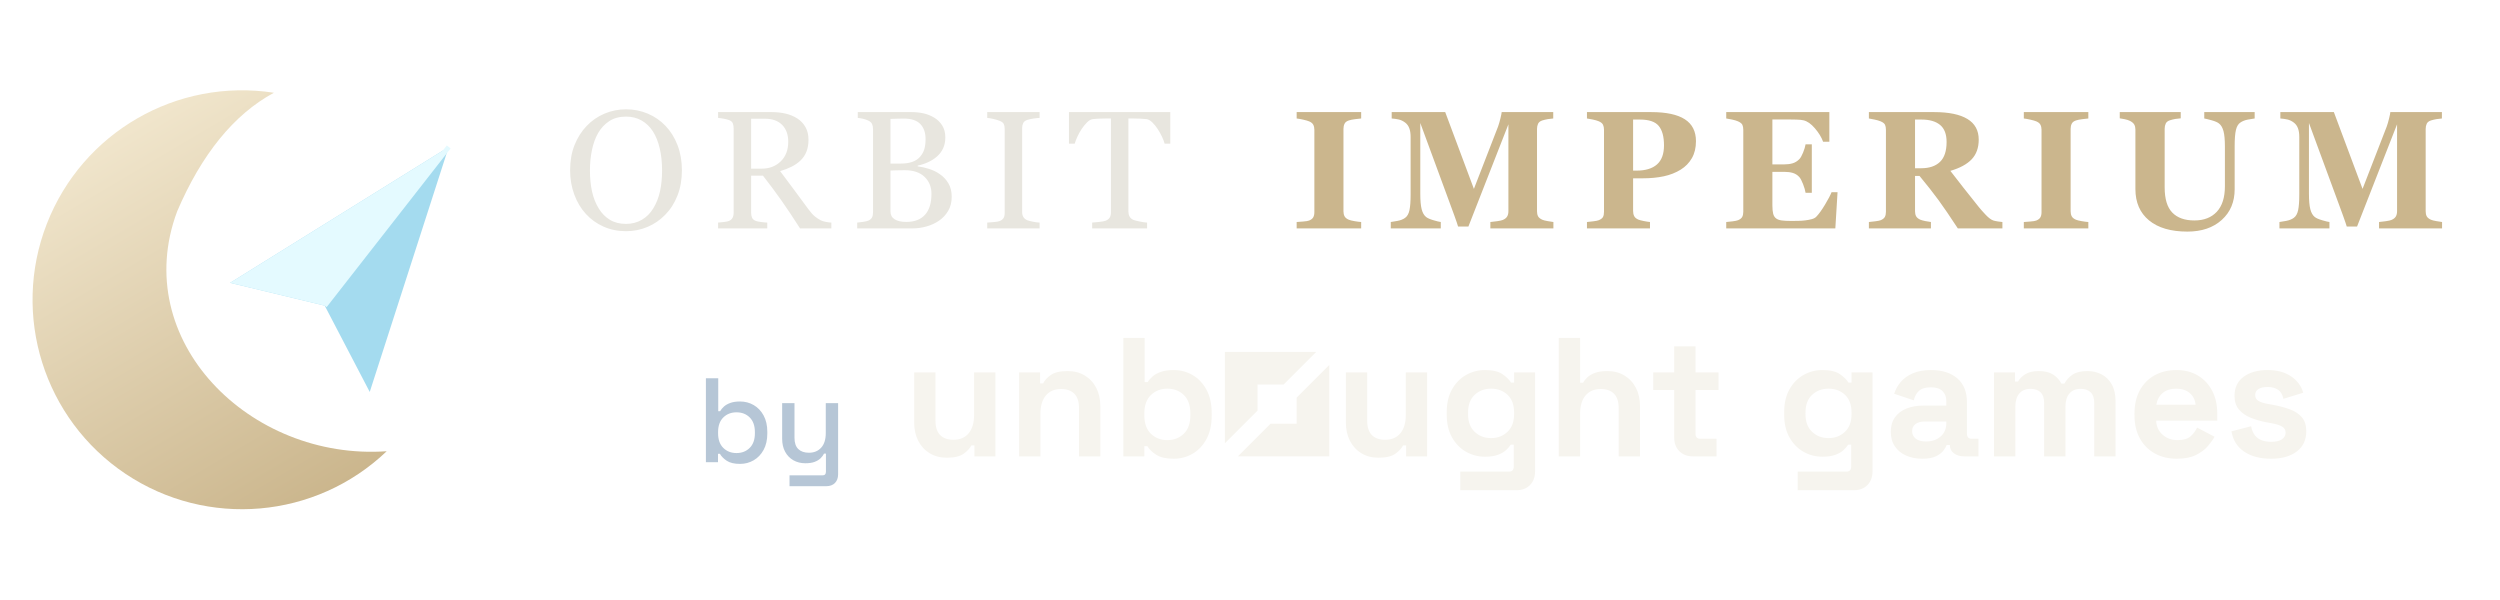
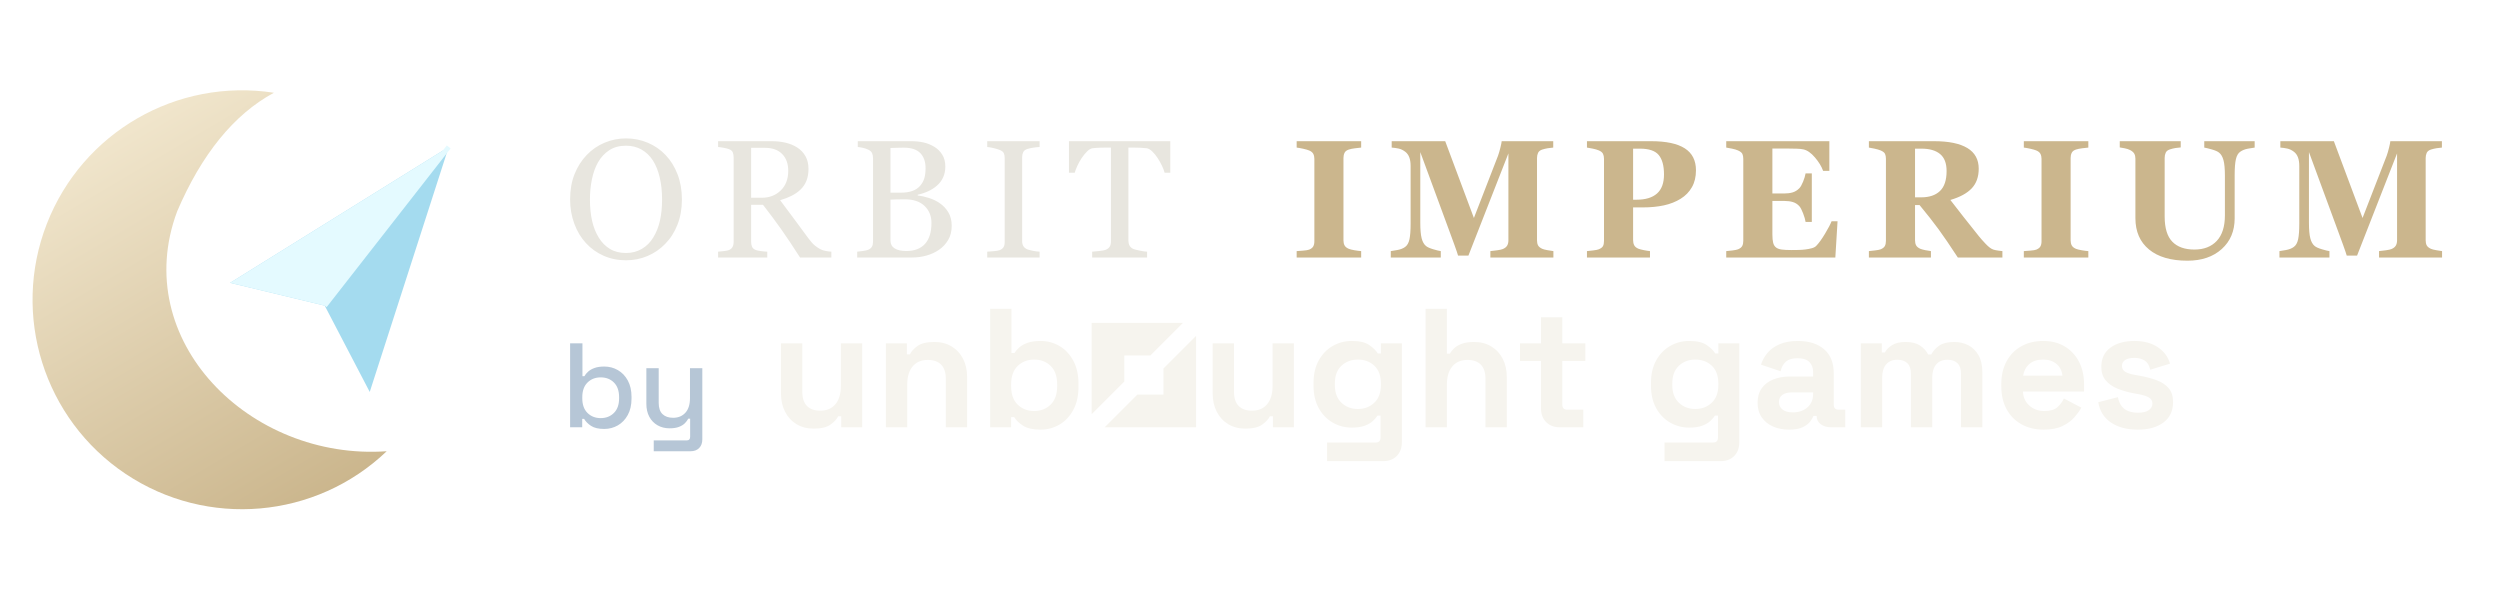
<svg xmlns="http://www.w3.org/2000/svg" width="417" height="100" viewBox="0 0 417 100" role="img" aria-label="Orbit Imperium by unbought games">
  <g transform="translate(0 7.004864) scale(1.34375)">
    <defs>
      <linearGradient id="moon" x1="10" y1="8" x2="39" y2="57" gradientUnits="userSpaceOnUse">
        <stop stop-color="#f4ead2" />
        <stop offset="1" stop-color="#cbb68d" />
      </linearGradient>
    </defs>
    <path d="M34 6.3A26 26 0 1 0 48 50.8C31 52 16 37 22 21C25 14 29 9 34 6.3Z" fill="url(#moon)" />
    <g transform="rotate(38 44 28)">
      <path d="M44 9 33 39 44 34 55 39Z" fill="#a4dbef" />
      <path d="M44 9 44 34 33 39Z" fill="#e4faff" />
      <path d="M44 9V34" stroke="#e4faff" stroke-width=".6" />
    </g>
  </g>
-   <g transform="translate(0 -2.902552)">
-     <path fill="#e8e6df" d="M111.008 23.896Q112.293 25.236 113.018 27.13Q113.742 29.023 113.742 31.32Q113.742 33.631 113.004 35.518Q112.266 37.404 110.953 38.73Q109.682 40.043 108.0 40.754Q106.318 41.465 104.418 41.465Q102.395 41.465 100.679 40.706Q98.963 39.947 97.732 38.594Q96.502 37.268 95.798 35.374Q95.094 33.48 95.094 31.32Q95.094 28.955 95.832 27.103Q96.57 25.25 97.869 23.896Q99.154 22.557 100.856 21.846Q102.559 21.135 104.418 21.135Q106.346 21.135 108.055 21.859Q109.764 22.584 111.008 23.896ZM108.971 37.65Q109.736 36.406 110.085 34.834Q110.434 33.262 110.434 31.32Q110.434 29.324 110.044 27.656Q109.654 25.988 108.902 24.812Q108.15 23.65 107.016 23.001Q105.881 22.352 104.418 22.352Q102.777 22.352 101.629 23.104Q100.48 23.855 99.756 25.113Q99.072 26.316 98.737 27.93Q98.402 29.543 98.402 31.32Q98.402 33.289 98.758 34.875Q99.113 36.461 99.879 37.691Q100.617 38.895 101.738 39.571Q102.859 40.248 104.418 40.248Q105.881 40.248 107.057 39.564Q108.232 38.881 108.971 37.65ZM138.67 41.0H133.448Q131.711 38.279 130.31 36.297Q128.909 34.314 127.268 32.209H125.286V38.361Q125.286 38.84 125.436 39.202Q125.586 39.564 126.079 39.756Q126.325 39.852 126.94 39.934Q127.555 40.016 127.979 40.029V41.0H119.776V40.029Q120.104 40.002 120.726 39.934Q121.348 39.865 121.594 39.756Q122.004 39.578 122.189 39.236Q122.373 38.895 122.373 38.361V24.334Q122.373 23.855 122.237 23.486Q122.1 23.117 121.594 22.926Q121.252 22.803 120.705 22.7Q120.159 22.598 119.776 22.57V21.6H128.731Q129.961 21.6 131.041 21.853Q132.121 22.105 132.996 22.666Q133.844 23.213 134.35 24.095Q134.856 24.977 134.856 26.221Q134.856 27.342 134.514 28.203Q134.172 29.064 133.502 29.693Q132.887 30.281 132.026 30.712Q131.164 31.143 130.125 31.443Q131.561 33.344 132.511 34.643Q133.461 35.941 134.842 37.801Q135.444 38.621 135.929 39.011Q136.414 39.4 136.893 39.646Q137.248 39.824 137.782 39.92Q138.315 40.016 138.67 40.029ZM131.479 26.535Q131.479 24.771 130.467 23.739Q129.455 22.707 127.61 22.707H125.286V31.033H127.077Q128.963 31.033 130.221 29.823Q131.479 28.613 131.479 26.535ZM156.776 31.963Q157.624 32.537 158.184 33.467Q158.745 34.396 158.745 35.723Q158.745 37.076 158.157 38.074Q157.569 39.072 156.626 39.715Q155.71 40.344 154.554 40.672Q153.399 41.0 152.169 41.0H142.981V40.029Q143.309 40.002 143.938 39.913Q144.567 39.824 144.841 39.701Q145.264 39.51 145.442 39.188Q145.62 38.867 145.62 38.361V24.416Q145.62 23.951 145.463 23.596Q145.305 23.24 144.841 23.021Q144.43 22.816 143.925 22.707Q143.419 22.598 143.077 22.57V21.6H152.032Q153.071 21.6 154.021 21.805Q154.971 22.01 155.833 22.529Q156.639 23.008 157.159 23.828Q157.679 24.648 157.679 25.824Q157.679 26.85 157.309 27.649Q156.94 28.449 156.27 29.023Q155.641 29.57 154.828 29.946Q154.014 30.322 153.071 30.527V30.65Q153.905 30.746 154.937 31.067Q155.97 31.389 156.776 31.963ZM153.481 29.037Q153.987 28.449 154.185 27.752Q154.384 27.055 154.384 26.098Q154.384 24.498 153.509 23.589Q152.634 22.68 150.747 22.68Q150.309 22.68 149.646 22.7Q148.983 22.721 148.532 22.734V30.186H150.268Q151.389 30.186 152.189 29.898Q152.989 29.611 153.481 29.037ZM155.368 35.23Q155.368 33.508 154.213 32.4Q153.057 31.293 150.911 31.293Q150.036 31.293 149.434 31.313Q148.833 31.334 148.532 31.348V38.184Q148.532 39.045 149.229 39.482Q149.927 39.92 151.171 39.92Q153.208 39.92 154.288 38.73Q155.368 37.541 155.368 35.23ZM173.405 41.0H164.669V40.029Q165.038 40.002 165.736 39.947Q166.433 39.893 166.72 39.783Q167.171 39.605 167.376 39.298Q167.581 38.99 167.581 38.443V24.389Q167.581 23.91 167.431 23.589Q167.28 23.268 166.72 23.049Q166.31 22.885 165.688 22.741Q165.066 22.598 164.669 22.57V21.6H173.405V22.57Q172.982 22.584 172.394 22.673Q171.806 22.762 171.368 22.898Q170.849 23.062 170.671 23.432Q170.493 23.801 170.493 24.252V38.293Q170.493 38.744 170.692 39.093Q170.89 39.441 171.368 39.646Q171.655 39.756 172.305 39.886Q172.954 40.016 173.405 40.029ZM195.203 26.863H194.259Q194.136 26.371 193.815 25.694Q193.494 25.018 193.097 24.416Q192.687 23.787 192.202 23.315Q191.716 22.844 191.265 22.775Q190.841 22.721 190.199 22.693Q189.556 22.666 189.009 22.666H188.216V38.184Q188.216 38.635 188.408 39.011Q188.599 39.387 189.078 39.592Q189.324 39.688 190.11 39.852Q190.896 40.016 191.334 40.029V41.0H182.173V40.029Q182.556 40.002 183.342 39.92Q184.129 39.838 184.429 39.715Q184.88 39.537 185.092 39.202Q185.304 38.867 185.304 38.307V22.666H184.511Q184.087 22.666 183.459 22.687Q182.83 22.707 182.255 22.775Q181.804 22.83 181.319 23.315Q180.834 23.801 180.423 24.416Q180.013 25.031 179.699 25.722Q179.384 26.412 179.261 26.863H178.304V21.6H195.203Z" />
-     <path fill="#cbb68d" d="M227.043 41.0H216.283V39.934Q216.652 39.906 217.37 39.852Q218.087 39.797 218.361 39.688Q218.867 39.482 219.051 39.147Q219.236 38.812 219.236 38.293V24.539Q219.236 24.074 219.058 23.719Q218.88 23.363 218.361 23.145Q218.033 23.008 217.39 22.864Q216.748 22.721 216.283 22.666V21.6H227.043V22.666Q226.632 22.707 226.017 22.782Q225.402 22.857 224.978 22.994Q224.445 23.172 224.267 23.548Q224.089 23.924 224.089 24.402V38.143Q224.089 38.635 224.274 38.983Q224.459 39.332 224.978 39.551Q225.265 39.674 225.928 39.79Q226.591 39.906 227.043 39.934ZM259.107 41.0H248.594V39.934Q249.059 39.893 249.735 39.797Q250.412 39.701 250.658 39.592Q251.164 39.387 251.383 39.031Q251.602 38.676 251.602 38.129V23.637L244.93 40.686H243.207Q243.084 40.234 242.599 38.895Q242.113 37.555 241.812 36.748L236.904 23.418V35.217Q236.904 36.912 237.13 37.794Q237.355 38.676 237.861 39.086Q238.203 39.373 239.085 39.633Q239.967 39.893 240.322 39.934V41.0H231.982V39.934Q232.324 39.893 233.097 39.749Q233.869 39.605 234.361 39.25Q234.908 38.867 235.1 37.958Q235.291 37.049 235.291 35.367V25.756Q235.291 24.881 235.072 24.3Q234.854 23.719 234.416 23.377Q233.869 22.953 233.295 22.83Q232.721 22.707 232.133 22.666V21.6H241.061L245.846 34.41L249.879 24.006Q250.084 23.432 250.275 22.639Q250.467 21.846 250.48 21.6H259.08V22.666Q258.643 22.693 258.164 22.775Q257.686 22.857 257.248 22.994Q256.715 23.172 256.544 23.555Q256.373 23.938 256.373 24.402V38.143Q256.373 38.635 256.544 38.97Q256.715 39.305 257.248 39.551Q257.521 39.674 258.144 39.783Q258.766 39.893 259.107 39.934ZM282.887 26.453Q282.887 28.094 282.21 29.276Q281.534 30.459 280.344 31.197Q279.114 31.963 277.535 32.305Q275.955 32.646 273.987 32.646H272.401V38.102Q272.401 38.594 272.585 38.956Q272.77 39.318 273.289 39.537Q273.563 39.646 274.178 39.77Q274.793 39.893 275.217 39.934V41.0H264.704V39.934Q265.1 39.893 265.756 39.817Q266.412 39.742 266.672 39.633Q267.205 39.414 267.376 39.1Q267.547 38.785 267.547 38.225V24.539Q267.547 24.061 267.383 23.712Q267.219 23.363 266.672 23.131Q266.289 22.967 265.654 22.837Q265.018 22.707 264.704 22.666V21.6H275.409Q279.168 21.6 281.028 22.796Q282.887 23.992 282.887 26.453ZM277.555 27.15Q277.555 24.963 276.673 23.903Q275.791 22.844 273.536 22.844H272.401V31.361H272.975Q275.217 31.361 276.386 30.329Q277.555 29.297 277.555 27.15ZM305.136 26.549H304.096Q303.7 25.441 302.729 24.307Q301.759 23.172 300.802 22.967Q300.391 22.871 299.66 22.851Q298.929 22.83 298.45 22.83H295.634V30.322H297.63Q298.382 30.322 298.997 30.145Q299.612 29.967 300.118 29.461Q300.432 29.146 300.754 28.354Q301.075 27.561 301.171 26.973H302.21V35.066H301.171Q301.089 34.492 300.754 33.624Q300.419 32.756 300.118 32.428Q299.667 31.936 299.052 31.751Q298.436 31.566 297.63 31.566H295.634V37.158Q295.634 38.033 295.763 38.546Q295.893 39.059 296.249 39.332Q296.591 39.592 297.185 39.674Q297.78 39.756 298.805 39.756Q299.284 39.756 299.954 39.742Q300.624 39.729 301.13 39.66Q301.704 39.592 302.203 39.455Q302.702 39.318 302.948 39.059Q303.604 38.389 304.425 37.015Q305.245 35.641 305.505 34.957H306.503L306.134 41.0H287.936V39.934Q288.319 39.906 288.975 39.824Q289.632 39.742 289.905 39.633Q290.425 39.414 290.602 39.079Q290.78 38.744 290.78 38.225V24.539Q290.78 24.047 290.63 23.726Q290.479 23.404 289.905 23.145Q289.55 22.98 288.907 22.844Q288.264 22.707 287.936 22.666V21.6H305.136ZM334.001 41.0H326.564Q324.636 38.047 323.358 36.297Q322.079 34.547 320.179 32.25H319.427V38.143Q319.427 38.635 319.612 38.977Q319.796 39.318 320.316 39.551Q320.575 39.66 321.129 39.776Q321.683 39.893 322.079 39.934V41.0H311.73V39.934Q312.126 39.893 312.776 39.817Q313.425 39.742 313.698 39.633Q314.218 39.414 314.396 39.079Q314.573 38.744 314.573 38.225V24.539Q314.573 24.047 314.423 23.719Q314.273 23.391 313.698 23.145Q313.261 22.967 312.666 22.844Q312.071 22.721 311.73 22.666V21.6H322.613Q326.263 21.6 328.156 22.741Q330.05 23.883 330.05 26.193Q330.05 28.23 328.881 29.468Q327.712 30.705 325.32 31.402Q326.249 32.605 327.487 34.191Q328.724 35.777 330.064 37.432Q330.488 37.965 331.219 38.737Q331.95 39.51 332.511 39.688Q332.825 39.783 333.311 39.852Q333.796 39.92 334.001 39.934ZM324.691 26.576Q324.691 24.635 323.604 23.739Q322.517 22.844 320.507 22.844H319.427V30.965H320.466Q322.476 30.965 323.583 29.912Q324.691 28.859 324.691 26.576ZM348.334 41.0H337.574V39.934Q337.943 39.906 338.661 39.852Q339.379 39.797 339.652 39.688Q340.158 39.482 340.342 39.147Q340.527 38.812 340.527 38.293V24.539Q340.527 24.074 340.349 23.719Q340.171 23.363 339.652 23.145Q339.324 23.008 338.681 22.864Q338.039 22.721 337.574 22.666V21.6H348.334V22.666Q347.923 22.707 347.308 22.782Q346.693 22.857 346.269 22.994Q345.736 23.172 345.558 23.548Q345.38 23.924 345.38 24.402V38.143Q345.38 38.635 345.565 38.983Q345.75 39.332 346.269 39.551Q346.556 39.674 347.219 39.79Q347.882 39.906 348.334 39.934ZM376.078 22.666Q375.682 22.707 374.937 22.851Q374.191 22.994 373.686 23.35Q373.166 23.691 372.954 24.58Q372.742 25.469 372.742 27.246V34.465Q372.742 37.65 370.582 39.592Q368.422 41.533 364.867 41.533Q360.725 41.533 358.455 39.66Q356.186 37.787 356.186 34.438V24.512Q356.186 24.033 356.001 23.691Q355.816 23.35 355.297 23.076Q354.941 22.898 354.422 22.789Q353.902 22.68 353.574 22.639V21.6H363.746V22.639Q363.309 22.666 362.857 22.741Q362.406 22.816 361.941 22.967Q361.422 23.131 361.244 23.514Q361.066 23.896 361.066 24.375V34.164Q361.066 37.049 362.338 38.361Q363.609 39.674 366.029 39.674Q368.408 39.674 369.762 38.225Q371.115 36.775 371.115 33.959V27.383Q371.115 25.633 370.876 24.765Q370.637 23.896 370.145 23.514Q369.789 23.213 368.907 22.967Q368.025 22.721 367.67 22.666V21.6H376.078ZM407.336 41.0H396.823V39.934Q397.288 39.893 397.964 39.797Q398.641 39.701 398.887 39.592Q399.393 39.387 399.612 39.031Q399.83 38.676 399.83 38.129V23.637L393.159 40.686H391.436Q391.313 40.234 390.828 38.895Q390.342 37.555 390.041 36.748L385.133 23.418V35.217Q385.133 36.912 385.359 37.794Q385.584 38.676 386.09 39.086Q386.432 39.373 387.314 39.633Q388.196 39.893 388.551 39.934V41.0H380.211V39.934Q380.553 39.893 381.326 39.749Q382.098 39.605 382.59 39.25Q383.137 38.867 383.329 37.958Q383.52 37.049 383.52 35.367V25.756Q383.52 24.881 383.301 24.3Q383.082 23.719 382.645 23.377Q382.098 22.953 381.524 22.83Q380.95 22.707 380.362 22.666V21.6H389.289L394.075 34.41L398.108 24.006Q398.313 23.432 398.504 22.639Q398.696 21.846 398.709 21.6H407.309V22.666Q406.871 22.693 406.393 22.775Q405.914 22.857 405.477 22.994Q404.944 23.172 404.773 23.555Q404.602 23.938 404.602 24.402V38.143Q404.602 38.635 404.773 38.97Q404.944 39.305 405.477 39.551Q405.75 39.674 406.372 39.783Q406.995 39.893 407.336 39.934Z" />
-     <g transform="translate(22.21785 0)">
-       <path fill="#b6c6d6" d="M101.22 80.28Q99.789 80.28 99.01 79.761Q98.23 79.241 97.862 78.597H97.544V80.0H95.526V66.0H97.584V71.486H97.902Q98.136 71.077 98.541 70.711Q98.946 70.346 99.605 70.108Q100.264 69.87 101.22 69.87Q102.462 69.87 103.496 70.467Q104.53 71.064 105.15 72.2Q105.77 73.337 105.77 74.929V75.221Q105.77 76.813 105.147 77.95Q104.523 79.086 103.489 79.683Q102.455 80.28 101.22 80.28ZM100.628 78.472Q101.963 78.472 102.83 77.613Q103.698 76.755 103.698 75.168V74.982Q103.698 73.395 102.837 72.537Q101.976 71.678 100.628 71.678Q99.3 71.678 98.429 72.537Q97.558 73.395 97.558 74.982V75.168Q97.558 76.755 98.429 77.613Q99.3 78.472 100.628 78.472ZM109.475 84.0V82.192H114.973Q115.547 82.192 115.547 81.592V78.567H115.229Q115.041 78.956 114.669 79.328Q114.298 79.699 113.679 79.937Q113.061 80.174 112.112 80.174Q110.994 80.174 110.117 79.675Q109.24 79.177 108.742 78.258Q108.245 77.339 108.245 76.077V70.15H110.303V75.919Q110.303 77.2 110.941 77.809Q111.578 78.418 112.71 78.418Q113.989 78.418 114.755 77.574Q115.521 76.731 115.521 75.134V70.15H117.579V82.012Q117.579 82.927 117.053 83.463Q116.526 84.0 115.603 84.0Z" />
-       <g transform="translate(126 55) scale(0.6006141)">
-         <g fill="#f6f4ee">
-           <g transform="translate(4 0)">
-             <path d="M12.173 40.376Q9.447 40.376 7.402 39.13Q5.358 37.885 4.23 35.676Q3.102 33.467 3.102 30.6V16.688H9.024V30.13Q9.024 32.762 10.317 34.078Q11.609 35.394 14.006 35.394Q16.732 35.394 18.236 33.584Q19.74 31.775 19.74 28.532V16.688H25.662V40H19.834V36.945H18.988Q18.424 38.12 16.873 39.248Q15.322 40.376 12.173 40.376ZM32.242 40V16.688H38.07V19.743H38.916Q39.48 18.521 41.031 17.416Q42.582 16.312 45.731 16.312Q48.457 16.312 50.502 17.558Q52.546 18.803 53.674 20.989Q54.802 23.174 54.802 26.088V40H48.88V26.558Q48.88 23.926 47.588 22.61Q46.295 21.294 43.898 21.294Q41.172 21.294 39.668 23.104Q38.164 24.913 38.164 28.156V40ZM75.2 40.658Q72.051 40.658 70.359 39.577Q68.667 38.496 67.868 37.18H67.022V40H61.194V7.1H67.116V19.367H67.962Q68.479 18.521 69.349 17.769Q70.218 17.017 71.651 16.523Q73.085 16.03 75.2 16.03Q78.02 16.03 80.417 17.416Q82.814 18.803 84.271 21.482Q85.728 24.161 85.728 27.968V28.72Q85.728 32.527 84.271 35.206Q82.814 37.885 80.417 39.272Q78.02 40.658 75.2 40.658ZM73.414 35.488Q76.14 35.488 77.973 33.725Q79.806 31.963 79.806 28.579V28.109Q79.806 24.725 77.997 22.962Q76.187 21.2 73.414 21.2Q70.688 21.2 68.855 22.962Q67.022 24.725 67.022 28.109V28.579Q67.022 31.963 68.855 33.725Q70.688 35.488 73.414 35.488Z" />
-             <path transform="translate(89.39 11) scale(0.906)" d="M0 0h28l-10 10H10v8L0 28zM32 32H4l10-10h8v-8L32 4z" />
-             <path d="M132.063 40.376Q129.337 40.376 127.292 39.13Q125.248 37.885 124.12 35.676Q122.992 33.467 122.992 30.6V16.688H128.914V30.13Q128.914 32.762 130.207 34.078Q131.499 35.394 133.896 35.394Q136.622 35.394 138.126 33.584Q139.63 31.775 139.63 28.532V16.688H145.552V40H139.724V36.945H138.878Q138.314 38.12 136.763 39.248Q135.212 40.376 132.063 40.376ZM151.004 28.438V27.686Q151.004 24.02 152.461 21.412Q153.918 18.803 156.339 17.416Q158.759 16.03 161.626 16.03Q164.822 16.03 166.467 17.158Q168.112 18.286 168.864 19.508H169.71V16.688H175.538V44.136Q175.538 46.533 174.128 47.966Q172.718 49.4 170.368 49.4H154.764V44.23H168.3Q169.616 44.23 169.616 42.82V36.757H168.77Q168.3 37.509 167.454 38.285Q166.608 39.06 165.198 39.577Q163.788 40.094 161.626 40.094Q158.759 40.094 156.339 38.707Q153.918 37.321 152.461 34.712Q151.004 32.104 151.004 28.438ZM163.318 34.924Q166.044 34.924 167.877 33.185Q169.71 31.446 169.71 28.297V27.827Q169.71 24.631 167.901 22.916Q166.091 21.2 163.318 21.2Q160.592 21.2 158.759 22.916Q156.926 24.631 156.926 27.827V28.297Q156.926 31.446 158.759 33.185Q160.592 34.924 163.318 34.924ZM182.118 40V7.1H188.04V19.555H188.886Q189.262 18.803 190.061 18.051Q190.86 17.299 192.2 16.806Q193.539 16.312 195.607 16.312Q198.333 16.312 200.377 17.558Q202.422 18.803 203.55 20.989Q204.678 23.174 204.678 26.088V40H198.756V26.558Q198.756 23.926 197.464 22.61Q196.171 21.294 193.774 21.294Q191.048 21.294 189.544 23.104Q188.04 24.913 188.04 28.156V40ZM219.342 40Q217.039 40 215.606 38.567Q214.172 37.133 214.172 34.736V21.576H208.344V16.688H214.172V9.45H220.094V16.688H226.486V21.576H220.094V33.702Q220.094 35.112 221.41 35.112H225.922V40Z" />
-           </g>
-           <path d="M248.716 28.438V27.686Q248.716 24.02 250.173 21.412Q251.63 18.803 254.05 17.416Q256.471 16.03 259.338 16.03Q262.534 16.03 264.179 17.158Q265.824 18.286 266.576 19.508H267.422V16.688H273.25V44.136Q273.25 46.533 271.84 47.966Q270.43 49.4 268.08 49.4H252.476V44.23H266.012Q267.328 44.23 267.328 42.82V36.757H266.482Q266.012 37.509 265.166 38.285Q264.32 39.06 262.91 39.577Q261.5 40.094 259.338 40.094Q256.471 40.094 254.05 38.707Q251.63 37.321 250.173 34.712Q248.716 32.104 248.716 28.438ZM261.03 34.924Q263.756 34.924 265.589 33.185Q267.422 31.446 267.422 28.297V27.827Q267.422 24.631 265.613 22.916Q263.803 21.2 261.03 21.2Q258.304 21.2 256.471 22.916Q254.638 24.631 254.638 27.827V28.297Q254.638 31.446 256.471 33.185Q258.304 34.924 261.03 34.924ZM287.068 40.658Q284.577 40.658 282.603 39.788Q280.629 38.919 279.478 37.251Q278.326 35.582 278.326 33.185Q278.326 30.788 279.478 29.166Q280.629 27.545 282.673 26.723Q284.718 25.9 287.35 25.9H293.742V24.584Q293.742 22.939 292.708 21.882Q291.674 20.824 289.418 20.824Q287.209 20.824 286.128 21.834Q285.047 22.845 284.718 24.443L279.266 22.61Q279.83 20.824 281.076 19.343Q282.321 17.863 284.413 16.947Q286.504 16.03 289.512 16.03Q294.118 16.03 296.797 18.333Q299.476 20.636 299.476 25.007V33.702Q299.476 35.112 300.792 35.112H302.672V40H298.724Q296.985 40 295.857 39.154Q294.729 38.308 294.729 36.898V36.851H293.836Q293.648 37.415 292.99 38.331Q292.332 39.248 290.922 39.953Q289.512 40.658 287.068 40.658ZM288.102 35.864Q290.593 35.864 292.168 34.477Q293.742 33.091 293.742 30.788V30.318H287.773Q286.128 30.318 285.188 31.023Q284.248 31.728 284.248 32.997Q284.248 34.266 285.235 35.065Q286.222 35.864 288.102 35.864ZM306.996 40V16.688H312.824V19.226H313.67Q314.281 18.051 315.691 17.181Q317.101 16.312 319.404 16.312Q321.895 16.312 323.399 17.276Q324.903 18.239 325.702 19.79H326.548Q327.347 18.286 328.804 17.299Q330.261 16.312 332.94 16.312Q335.102 16.312 336.865 17.229Q338.627 18.145 339.685 20.002Q340.742 21.858 340.742 24.678V40H334.82V25.101Q334.82 23.174 333.833 22.21Q332.846 21.247 331.06 21.247Q329.039 21.247 327.935 22.54Q326.83 23.832 326.83 26.229V40H320.908V25.101Q320.908 23.174 319.921 22.21Q318.934 21.247 317.148 21.247Q315.127 21.247 314.023 22.54Q312.918 23.832 312.918 26.229V40ZM357.756 40.658Q354.278 40.658 351.623 39.178Q348.967 37.697 347.486 34.995Q346.006 32.292 346.006 28.626V28.062Q346.006 24.396 347.463 21.694Q348.92 18.991 351.552 17.511Q354.184 16.03 357.662 16.03Q361.093 16.03 363.631 17.558Q366.169 19.085 367.579 21.788Q368.989 24.49 368.989 28.062V30.083H352.022Q352.116 32.48 353.808 33.984Q355.5 35.488 357.944 35.488Q360.435 35.488 361.61 34.407Q362.785 33.326 363.396 32.01L368.237 34.548Q367.579 35.77 366.333 37.203Q365.088 38.637 363.02 39.648Q360.952 40.658 357.756 40.658ZM352.069 25.665H362.973Q362.785 23.644 361.351 22.422Q359.918 21.2 357.615 21.2Q355.218 21.2 353.808 22.422Q352.398 23.644 352.069 25.665ZM383.935 40.658Q379.376 40.658 376.462 38.684Q373.548 36.71 372.937 33.044L378.389 31.634Q378.718 33.279 379.493 34.219Q380.269 35.159 381.42 35.558Q382.572 35.958 383.935 35.958Q386.003 35.958 386.99 35.23Q387.977 34.501 387.977 33.42Q387.977 32.339 387.037 31.752Q386.097 31.164 384.029 30.788L382.713 30.553Q380.269 30.083 378.248 29.261Q376.227 28.438 375.005 26.981Q373.783 25.524 373.783 23.221Q373.783 19.743 376.321 17.886Q378.859 16.03 382.995 16.03Q386.896 16.03 389.481 17.769Q392.066 19.508 392.865 22.328L387.366 24.02Q386.99 22.234 385.838 21.482Q384.687 20.73 382.995 20.73Q381.303 20.73 380.41 21.318Q379.517 21.905 379.517 22.939Q379.517 24.067 380.457 24.608Q381.397 25.148 382.995 25.43L384.311 25.665Q386.943 26.135 389.082 26.91Q391.22 27.686 392.465 29.12Q393.711 30.553 393.711 32.997Q393.711 36.663 391.055 38.66Q388.4 40.658 383.935 40.658Z" />
-         </g>
+   <g transform="translate(0 42.95078)">
+     <path fill="#e8e6df" d="M111.008 -17.104Q112.293 -15.764 113.018 -13.87Q113.742 -11.977 113.742 -9.68Q113.742 -7.369 113.004 -5.482Q112.266 -3.596 110.953 -2.27Q109.682 -0.957 108.0 -0.246Q106.318 0.465 104.418 0.465Q102.395 0.465 100.679 -0.294Q98.963 -1.053 97.732 -2.406Q96.502 -3.732 95.798 -5.626Q95.094 -7.52 95.094 -9.68Q95.094 -12.045 95.832 -13.897Q96.57 -15.75 97.869 -17.104Q99.154 -18.443 100.856 -19.154Q102.559 -19.865 104.418 -19.865Q106.346 -19.865 108.055 -19.141Q109.764 -18.416 111.008 -17.104ZM108.971 -3.35Q109.736 -4.594 110.085 -6.166Q110.434 -7.738 110.434 -9.68Q110.434 -11.676 110.044 -13.344Q109.654 -15.012 108.902 -16.188Q108.15 -17.35 107.016 -17.999Q105.881 -18.648 104.418 -18.648Q102.777 -18.648 101.629 -17.896Q100.48 -17.145 99.756 -15.887Q99.072 -14.684 98.737 -13.07Q98.402 -11.457 98.402 -9.68Q98.402 -7.711 98.758 -6.125Q99.113 -4.539 99.879 -3.309Q100.617 -2.105 101.738 -1.429Q102.859 -0.752 104.418 -0.752Q105.881 -0.752 107.057 -1.436Q108.232 -2.119 108.971 -3.35ZM138.67 0.0H133.448Q131.711 -2.721 130.31 -4.703Q128.909 -6.686 127.268 -8.791H125.286V-2.639Q125.286 -2.16 125.436 -1.798Q125.586 -1.436 126.079 -1.244Q126.325 -1.148 126.94 -1.066Q127.555 -0.984 127.979 -0.971V0.0H119.776V-0.971Q120.104 -0.998 120.726 -1.066Q121.348 -1.135 121.594 -1.244Q122.004 -1.422 122.189 -1.764Q122.373 -2.105 122.373 -2.639V-16.666Q122.373 -17.145 122.237 -17.514Q122.1 -17.883 121.594 -18.074Q121.252 -18.197 120.705 -18.3Q120.159 -18.402 119.776 -18.43V-19.4H128.731Q129.961 -19.4 131.041 -19.147Q132.121 -18.895 132.996 -18.334Q133.844 -17.787 134.35 -16.905Q134.856 -16.023 134.856 -14.779Q134.856 -13.658 134.514 -12.797Q134.172 -11.936 133.502 -11.307Q132.887 -10.719 132.026 -10.288Q131.164 -9.857 130.125 -9.557Q131.561 -7.656 132.511 -6.357Q133.461 -5.059 134.842 -3.199Q135.444 -2.379 135.929 -1.989Q136.414 -1.6 136.893 -1.354Q137.248 -1.176 137.782 -1.08Q138.315 -0.984 138.67 -0.971ZM131.479 -14.465Q131.479 -16.229 130.467 -17.261Q129.455 -18.293 127.61 -18.293H125.286V-9.967H127.077Q128.963 -9.967 130.221 -11.177Q131.479 -12.387 131.479 -14.465ZM156.776 -9.037Q157.624 -8.463 158.184 -7.533Q158.745 -6.604 158.745 -5.277Q158.745 -3.924 158.157 -2.926Q157.569 -1.928 156.626 -1.285Q155.71 -0.656 154.554 -0.328Q153.399 0.0 152.169 0.0H142.981V-0.971Q143.309 -0.998 143.938 -1.087Q144.567 -1.176 144.841 -1.299Q145.264 -1.49 145.442 -1.812Q145.62 -2.133 145.62 -2.639V-16.584Q145.62 -17.049 145.463 -17.404Q145.305 -17.76 144.841 -17.979Q144.43 -18.184 143.925 -18.293Q143.419 -18.402 143.077 -18.43V-19.4H152.032Q153.071 -19.4 154.021 -19.195Q154.971 -18.99 155.833 -18.471Q156.639 -17.992 157.159 -17.172Q157.679 -16.352 157.679 -15.176Q157.679 -14.15 157.309 -13.351Q156.94 -12.551 156.27 -11.977Q155.641 -11.43 154.828 -11.054Q154.014 -10.678 153.071 -10.473V-10.35Q153.905 -10.254 154.937 -9.933Q155.97 -9.611 156.776 -9.037ZM153.481 -11.963Q153.987 -12.551 154.185 -13.248Q154.384 -13.945 154.384 -14.902Q154.384 -16.502 153.509 -17.411Q152.634 -18.32 150.747 -18.32Q150.309 -18.32 149.646 -18.3Q148.983 -18.279 148.532 -18.266V-10.814H150.268Q151.389 -10.814 152.189 -11.102Q152.989 -11.389 153.481 -11.963ZM155.368 -5.77Q155.368 -7.492 154.213 -8.6Q153.057 -9.707 150.911 -9.707Q150.036 -9.707 149.434 -9.687Q148.833 -9.666 148.532 -9.652V-2.816Q148.532 -1.955 149.229 -1.518Q149.927 -1.08 151.171 -1.08Q153.208 -1.08 154.288 -2.27Q155.368 -3.459 155.368 -5.77ZM173.405 0.0H164.669V-0.971Q165.038 -0.998 165.736 -1.053Q166.433 -1.107 166.72 -1.217Q167.171 -1.395 167.376 -1.702Q167.581 -2.01 167.581 -2.557V-16.611Q167.581 -17.09 167.431 -17.411Q167.28 -17.732 166.72 -17.951Q166.31 -18.115 165.688 -18.259Q165.066 -18.402 164.669 -18.43V-19.4H173.405V-18.43Q172.982 -18.416 172.394 -18.327Q171.806 -18.238 171.368 -18.102Q170.849 -17.938 170.671 -17.568Q170.493 -17.199 170.493 -16.748V-2.707Q170.493 -2.256 170.692 -1.907Q170.89 -1.559 171.368 -1.354Q171.655 -1.244 172.305 -1.114Q172.954 -0.984 173.405 -0.971ZM195.203 -14.137H194.259Q194.136 -14.629 193.815 -15.306Q193.494 -15.982 193.097 -16.584Q192.687 -17.213 192.202 -17.685Q191.716 -18.156 191.265 -18.225Q190.841 -18.279 190.199 -18.307Q189.556 -18.334 189.009 -18.334H188.216V-2.816Q188.216 -2.365 188.408 -1.989Q188.599 -1.613 189.078 -1.408Q189.324 -1.312 190.11 -1.148Q190.896 -0.984 191.334 -0.971V0.0H182.173V-0.971Q182.556 -0.998 183.342 -1.08Q184.129 -1.162 184.429 -1.285Q184.88 -1.463 185.092 -1.798Q185.304 -2.133 185.304 -2.693V-18.334H184.511Q184.087 -18.334 183.459 -18.313Q182.83 -18.293 182.255 -18.225Q181.804 -18.17 181.319 -17.685Q180.834 -17.199 180.423 -16.584Q180.013 -15.969 179.699 -15.278Q179.384 -14.588 179.261 -14.137H178.304V-19.4H195.203Z" />
+     <path fill="#cbb68d" d="M227.043 0.0H216.283V-1.066Q216.652 -1.094 217.37 -1.148Q218.087 -1.203 218.361 -1.312Q218.867 -1.518 219.051 -1.853Q219.236 -2.188 219.236 -2.707V-16.461Q219.236 -16.926 219.058 -17.281Q218.88 -17.637 218.361 -17.855Q218.033 -17.992 217.39 -18.136Q216.748 -18.279 216.283 -18.334V-19.4H227.043V-18.334Q226.632 -18.293 226.017 -18.218Q225.402 -18.143 224.978 -18.006Q224.445 -17.828 224.267 -17.452Q224.089 -17.076 224.089 -16.598V-2.857Q224.089 -2.365 224.274 -2.017Q224.459 -1.668 224.978 -1.449Q225.265 -1.326 225.928 -1.21Q226.591 -1.094 227.043 -1.066ZM259.107 0.0H248.594V-1.066Q249.059 -1.107 249.735 -1.203Q250.412 -1.299 250.658 -1.408Q251.164 -1.613 251.383 -1.969Q251.602 -2.324 251.602 -2.871V-17.363L244.93 -0.314H243.207Q243.084 -0.766 242.599 -2.105Q242.113 -3.445 241.812 -4.252L236.904 -17.582V-5.783Q236.904 -4.088 237.13 -3.206Q237.355 -2.324 237.861 -1.914Q238.203 -1.627 239.085 -1.367Q239.967 -1.107 240.322 -1.066V0.0H231.982V-1.066Q232.324 -1.107 233.097 -1.251Q233.869 -1.395 234.361 -1.75Q234.908 -2.133 235.1 -3.042Q235.291 -3.951 235.291 -5.633V-15.244Q235.291 -16.119 235.072 -16.7Q234.854 -17.281 234.416 -17.623Q233.869 -18.047 233.295 -18.17Q232.721 -18.293 232.133 -18.334V-19.4H241.061L245.846 -6.59L249.879 -16.994Q250.084 -17.568 250.275 -18.361Q250.467 -19.154 250.48 -19.4H259.08V-18.334Q258.643 -18.307 258.164 -18.225Q257.686 -18.143 257.248 -18.006Q256.715 -17.828 256.544 -17.445Q256.373 -17.062 256.373 -16.598V-2.857Q256.373 -2.365 256.544 -2.03Q256.715 -1.695 257.248 -1.449Q257.521 -1.326 258.144 -1.217Q258.766 -1.107 259.107 -1.066ZM282.887 -14.547Q282.887 -12.906 282.21 -11.724Q281.534 -10.541 280.344 -9.803Q279.114 -9.037 277.535 -8.695Q275.955 -8.354 273.987 -8.354H272.401V-2.898Q272.401 -2.406 272.585 -2.044Q272.77 -1.682 273.289 -1.463Q273.563 -1.354 274.178 -1.23Q274.793 -1.107 275.217 -1.066V0.0H264.704V-1.066Q265.1 -1.107 265.756 -1.183Q266.412 -1.258 266.672 -1.367Q267.205 -1.586 267.376 -1.9Q267.547 -2.215 267.547 -2.775V-16.461Q267.547 -16.939 267.383 -17.288Q267.219 -17.637 266.672 -17.869Q266.289 -18.033 265.654 -18.163Q265.018 -18.293 264.704 -18.334V-19.4H275.409Q279.168 -19.4 281.028 -18.204Q282.887 -17.008 282.887 -14.547ZM277.555 -13.85Q277.555 -16.037 276.673 -17.097Q275.791 -18.156 273.536 -18.156H272.401V-9.639H272.975Q275.217 -9.639 276.386 -10.671Q277.555 -11.703 277.555 -13.85ZM305.136 -14.451H304.096Q303.7 -15.559 302.729 -16.693Q301.759 -17.828 300.802 -18.033Q300.391 -18.129 299.66 -18.149Q298.929 -18.17 298.45 -18.17H295.634V-10.678H297.63Q298.382 -10.678 298.997 -10.855Q299.612 -11.033 300.118 -11.539Q300.432 -11.854 300.754 -12.646Q301.075 -13.439 301.171 -14.027H302.21V-5.934H301.171Q301.089 -6.508 300.754 -7.376Q300.419 -8.244 300.118 -8.572Q299.667 -9.064 299.052 -9.249Q298.436 -9.434 297.63 -9.434H295.634V-3.842Q295.634 -2.967 295.763 -2.454Q295.893 -1.941 296.249 -1.668Q296.591 -1.408 297.185 -1.326Q297.78 -1.244 298.805 -1.244Q299.284 -1.244 299.954 -1.258Q300.624 -1.271 301.13 -1.34Q301.704 -1.408 302.203 -1.545Q302.702 -1.682 302.948 -1.941Q303.604 -2.611 304.425 -3.985Q305.245 -5.359 305.505 -6.043H306.503L306.134 0.0H287.936V-1.066Q288.319 -1.094 288.975 -1.176Q289.632 -1.258 289.905 -1.367Q290.425 -1.586 290.602 -1.921Q290.78 -2.256 290.78 -2.775V-16.461Q290.78 -16.953 290.63 -17.274Q290.479 -17.596 289.905 -17.855Q289.55 -18.02 288.907 -18.156Q288.264 -18.293 287.936 -18.334V-19.4H305.136ZM334.001 0.0H326.564Q324.636 -2.953 323.358 -4.703Q322.079 -6.453 320.179 -8.75H319.427V-2.857Q319.427 -2.365 319.612 -2.023Q319.796 -1.682 320.316 -1.449Q320.575 -1.34 321.129 -1.224Q321.683 -1.107 322.079 -1.066V0.0H311.73V-1.066Q312.126 -1.107 312.776 -1.183Q313.425 -1.258 313.698 -1.367Q314.218 -1.586 314.396 -1.921Q314.573 -2.256 314.573 -2.775V-16.461Q314.573 -16.953 314.423 -17.281Q314.273 -17.609 313.698 -17.855Q313.261 -18.033 312.666 -18.156Q312.071 -18.279 311.73 -18.334V-19.4H322.613Q326.263 -19.4 328.156 -18.259Q330.05 -17.117 330.05 -14.807Q330.05 -12.77 328.881 -11.532Q327.712 -10.295 325.32 -9.598Q326.249 -8.395 327.487 -6.809Q328.724 -5.223 330.064 -3.568Q330.488 -3.035 331.219 -2.263Q331.95 -1.49 332.511 -1.312Q332.825 -1.217 333.311 -1.148Q333.796 -1.08 334.001 -1.066ZM324.691 -14.424Q324.691 -16.365 323.604 -17.261Q322.517 -18.156 320.507 -18.156H319.427V-10.035H320.466Q322.476 -10.035 323.583 -11.088Q324.691 -12.141 324.691 -14.424ZM348.334 0.0H337.574V-1.066Q337.943 -1.094 338.661 -1.148Q339.379 -1.203 339.652 -1.312Q340.158 -1.518 340.342 -1.853Q340.527 -2.188 340.527 -2.707V-16.461Q340.527 -16.926 340.349 -17.281Q340.171 -17.637 339.652 -17.855Q339.324 -17.992 338.681 -18.136Q338.039 -18.279 337.574 -18.334V-19.4H348.334V-18.334Q347.923 -18.293 347.308 -18.218Q346.693 -18.143 346.269 -18.006Q345.736 -17.828 345.558 -17.452Q345.38 -17.076 345.38 -16.598V-2.857Q345.38 -2.365 345.565 -2.017Q345.75 -1.668 346.269 -1.449Q346.556 -1.326 347.219 -1.21Q347.882 -1.094 348.334 -1.066ZM376.078 -18.334Q375.682 -18.293 374.937 -18.149Q374.191 -18.006 373.686 -17.65Q373.166 -17.309 372.954 -16.42Q372.742 -15.531 372.742 -13.754V-6.535Q372.742 -3.35 370.582 -1.408Q368.422 0.533 364.867 0.533Q360.725 0.533 358.455 -1.34Q356.186 -3.213 356.186 -6.562V-16.488Q356.186 -16.967 356.001 -17.309Q355.816 -17.65 355.297 -17.924Q354.941 -18.102 354.422 -18.211Q353.902 -18.32 353.574 -18.361V-19.4H363.746V-18.361Q363.309 -18.334 362.857 -18.259Q362.406 -18.184 361.941 -18.033Q361.422 -17.869 361.244 -17.486Q361.066 -17.104 361.066 -16.625V-6.836Q361.066 -3.951 362.338 -2.639Q363.609 -1.326 366.029 -1.326Q368.408 -1.326 369.762 -2.775Q371.115 -4.225 371.115 -7.041V-13.617Q371.115 -15.367 370.876 -16.235Q370.637 -17.104 370.145 -17.486Q369.789 -17.787 368.907 -18.033Q368.025 -18.279 367.67 -18.334V-19.4H376.078ZM407.336 0.0H396.823V-1.066Q397.288 -1.107 397.964 -1.203Q398.641 -1.299 398.887 -1.408Q399.393 -1.613 399.612 -1.969Q399.83 -2.324 399.83 -2.871V-17.363L393.159 -0.314H391.436Q391.313 -0.766 390.828 -2.105Q390.342 -3.445 390.041 -4.252L385.133 -17.582V-5.783Q385.133 -4.088 385.359 -3.206Q385.584 -2.324 386.09 -1.914Q386.432 -1.627 387.314 -1.367Q388.196 -1.107 388.551 -1.066V0.0H380.211V-1.066Q380.553 -1.107 381.326 -1.251Q382.098 -1.395 382.59 -1.75Q383.137 -2.133 383.329 -3.042Q383.52 -3.951 383.52 -5.633V-15.244Q383.52 -16.119 383.301 -16.7Q383.082 -17.281 382.645 -17.623Q382.098 -18.047 381.524 -18.17Q380.95 -18.293 380.362 -18.334V-19.4H389.289L394.075 -6.59L398.108 -16.994Q398.313 -17.568 398.504 -18.361Q398.696 -19.154 398.709 -19.4H407.309V-18.334Q406.871 -18.307 406.393 -18.225Q405.914 -18.143 405.477 -18.006Q404.944 -17.828 404.773 -17.445Q404.602 -17.062 404.602 -16.598V-2.857Q404.602 -2.365 404.773 -2.03Q404.944 -1.695 405.477 -1.449Q405.75 -1.326 406.372 -1.217Q406.995 -1.107 407.336 -1.066Z" />
+   </g>
+   <path transform="translate(-0.4322412 71.26868)" fill="#b6c6d6" d="M101.22 0.28Q99.789 0.28 99.01 -0.239Q98.23 -0.759 97.862 -1.403H97.544V0.0H95.526V-14.0H97.584V-8.514H97.902Q98.136 -8.923 98.541 -9.289Q98.946 -9.654 99.605 -9.892Q100.264 -10.13 101.22 -10.13Q102.462 -10.13 103.496 -9.533Q104.53 -8.936 105.15 -7.8Q105.77 -6.663 105.77 -5.071V-4.779Q105.77 -3.187 105.147 -2.05Q104.523 -0.914 103.489 -0.317Q102.455 0.28 101.22 0.28ZM100.628 -1.528Q101.963 -1.528 102.83 -2.387Q103.698 -3.245 103.698 -4.832V-5.018Q103.698 -6.605 102.837 -7.463Q101.976 -8.322 100.628 -8.322Q99.3 -8.322 98.429 -7.463Q97.558 -6.605 97.558 -5.018V-4.832Q97.558 -3.245 98.429 -2.387Q99.3 -1.528 100.628 -1.528ZM109.475 4.0V2.192H114.973Q115.547 2.192 115.547 1.592V-1.433H115.229Q115.041 -1.044 114.669 -0.672Q114.298 -0.301 113.679 -0.063Q113.061 0.174 112.112 0.174Q110.994 0.174 110.117 -0.325Q109.24 -0.823 108.742 -1.742Q108.245 -2.661 108.245 -3.923V-9.85H110.303V-4.081Q110.303 -2.8 110.941 -2.191Q111.578 -1.582 112.71 -1.582Q113.989 -1.582 114.755 -2.426Q115.521 -3.269 115.521 -4.866V-9.85H117.579V2.012Q117.579 2.927 117.053 3.463Q116.526 4.0 115.603 4.0Z" />
+   <g transform="translate(126 47.24411) scale(0.6006141)">
+     <g fill="#f6f4ee">
+       <g transform="translate(4 0)">
+         <path d="M12.173 40.376Q9.447 40.376 7.402 39.13Q5.358 37.885 4.23 35.676Q3.102 33.467 3.102 30.6V16.688H9.024V30.13Q9.024 32.762 10.317 34.078Q11.609 35.394 14.006 35.394Q16.732 35.394 18.236 33.584Q19.74 31.775 19.74 28.532V16.688H25.662V40H19.834V36.945H18.988Q18.424 38.12 16.873 39.248Q15.322 40.376 12.173 40.376ZM32.242 40V16.688H38.07V19.743H38.916Q39.48 18.521 41.031 17.416Q42.582 16.312 45.731 16.312Q48.457 16.312 50.502 17.558Q52.546 18.803 53.674 20.989Q54.802 23.174 54.802 26.088V40H48.88V26.558Q48.88 23.926 47.588 22.61Q46.295 21.294 43.898 21.294Q41.172 21.294 39.668 23.104Q38.164 24.913 38.164 28.156V40ZM75.2 40.658Q72.051 40.658 70.359 39.577Q68.667 38.496 67.868 37.18H67.022V40H61.194V7.1H67.116V19.367H67.962Q68.479 18.521 69.349 17.769Q70.218 17.017 71.651 16.523Q73.085 16.03 75.2 16.03Q78.02 16.03 80.417 17.416Q82.814 18.803 84.271 21.482Q85.728 24.161 85.728 27.968V28.72Q85.728 32.527 84.271 35.206Q82.814 37.885 80.417 39.272Q78.02 40.658 75.2 40.658ZM73.414 35.488Q76.14 35.488 77.973 33.725Q79.806 31.963 79.806 28.579V28.109Q79.806 24.725 77.997 22.962Q76.187 21.2 73.414 21.2Q70.688 21.2 68.855 22.962Q67.022 24.725 67.022 28.109V28.579Q67.022 31.963 68.855 33.725Q70.688 35.488 73.414 35.488Z" />
+         <path transform="translate(89.39 11) scale(0.906)" d="M0 0h28l-10 10H10v8L0 28zM32 32H4l10-10h8v-8L32 4z" />
+         <path d="M132.063 40.376Q129.337 40.376 127.292 39.13Q125.248 37.885 124.12 35.676Q122.992 33.467 122.992 30.6V16.688H128.914V30.13Q128.914 32.762 130.207 34.078Q131.499 35.394 133.896 35.394Q136.622 35.394 138.126 33.584Q139.63 31.775 139.63 28.532V16.688H145.552V40H139.724V36.945H138.878Q138.314 38.12 136.763 39.248Q135.212 40.376 132.063 40.376ZM151.004 28.438V27.686Q151.004 24.02 152.461 21.412Q153.918 18.803 156.339 17.416Q158.759 16.03 161.626 16.03Q164.822 16.03 166.467 17.158Q168.112 18.286 168.864 19.508H169.71V16.688H175.538V44.136Q175.538 46.533 174.128 47.966Q172.718 49.4 170.368 49.4H154.764V44.23H168.3Q169.616 44.23 169.616 42.82V36.757H168.77Q168.3 37.509 167.454 38.285Q166.608 39.06 165.198 39.577Q163.788 40.094 161.626 40.094Q158.759 40.094 156.339 38.707Q153.918 37.321 152.461 34.712Q151.004 32.104 151.004 28.438ZM163.318 34.924Q166.044 34.924 167.877 33.185Q169.71 31.446 169.71 28.297V27.827Q169.71 24.631 167.901 22.916Q166.091 21.2 163.318 21.2Q160.592 21.2 158.759 22.916Q156.926 24.631 156.926 27.827V28.297Q156.926 31.446 158.759 33.185Q160.592 34.924 163.318 34.924ZM182.118 40V7.1H188.04V19.555H188.886Q189.262 18.803 190.061 18.051Q190.86 17.299 192.2 16.806Q193.539 16.312 195.607 16.312Q198.333 16.312 200.377 17.558Q202.422 18.803 203.55 20.989Q204.678 23.174 204.678 26.088V40H198.756V26.558Q198.756 23.926 197.464 22.61Q196.171 21.294 193.774 21.294Q191.048 21.294 189.544 23.104Q188.04 24.913 188.04 28.156V40ZM219.342 40Q217.039 40 215.606 38.567Q214.172 37.133 214.172 34.736V21.576H208.344V16.688H214.172V9.45H220.094V16.688H226.486V21.576H220.094V33.702Q220.094 35.112 221.41 35.112H225.922V40Z" />
      </g>
+       <path d="M248.716 28.438V27.686Q248.716 24.02 250.173 21.412Q251.63 18.803 254.05 17.416Q256.471 16.03 259.338 16.03Q262.534 16.03 264.179 17.158Q265.824 18.286 266.576 19.508H267.422V16.688H273.25V44.136Q273.25 46.533 271.84 47.966Q270.43 49.4 268.08 49.4H252.476V44.23H266.012Q267.328 44.23 267.328 42.82V36.757H266.482Q266.012 37.509 265.166 38.285Q264.32 39.06 262.91 39.577Q261.5 40.094 259.338 40.094Q256.471 40.094 254.05 38.707Q251.63 37.321 250.173 34.712Q248.716 32.104 248.716 28.438ZM261.03 34.924Q263.756 34.924 265.589 33.185Q267.422 31.446 267.422 28.297V27.827Q267.422 24.631 265.613 22.916Q263.803 21.2 261.03 21.2Q258.304 21.2 256.471 22.916Q254.638 24.631 254.638 27.827V28.297Q254.638 31.446 256.471 33.185Q258.304 34.924 261.03 34.924ZM287.068 40.658Q284.577 40.658 282.603 39.788Q280.629 38.919 279.478 37.251Q278.326 35.582 278.326 33.185Q278.326 30.788 279.478 29.166Q280.629 27.545 282.673 26.723Q284.718 25.9 287.35 25.9H293.742V24.584Q293.742 22.939 292.708 21.882Q291.674 20.824 289.418 20.824Q287.209 20.824 286.128 21.834Q285.047 22.845 284.718 24.443L279.266 22.61Q279.83 20.824 281.076 19.343Q282.321 17.863 284.413 16.947Q286.504 16.03 289.512 16.03Q294.118 16.03 296.797 18.333Q299.476 20.636 299.476 25.007V33.702Q299.476 35.112 300.792 35.112H302.672V40H298.724Q296.985 40 295.857 39.154Q294.729 38.308 294.729 36.898V36.851H293.836Q293.648 37.415 292.99 38.331Q292.332 39.248 290.922 39.953Q289.512 40.658 287.068 40.658ZM288.102 35.864Q290.593 35.864 292.168 34.477Q293.742 33.091 293.742 30.788V30.318H287.773Q286.128 30.318 285.188 31.023Q284.248 31.728 284.248 32.997Q284.248 34.266 285.235 35.065Q286.222 35.864 288.102 35.864ZM306.996 40V16.688H312.824V19.226H313.67Q314.281 18.051 315.691 17.181Q317.101 16.312 319.404 16.312Q321.895 16.312 323.399 17.276Q324.903 18.239 325.702 19.79H326.548Q327.347 18.286 328.804 17.299Q330.261 16.312 332.94 16.312Q335.102 16.312 336.865 17.229Q338.627 18.145 339.685 20.002Q340.742 21.858 340.742 24.678V40H334.82V25.101Q334.82 23.174 333.833 22.21Q332.846 21.247 331.06 21.247Q329.039 21.247 327.935 22.54Q326.83 23.832 326.83 26.229V40H320.908V25.101Q320.908 23.174 319.921 22.21Q318.934 21.247 317.148 21.247Q315.127 21.247 314.023 22.54Q312.918 23.832 312.918 26.229V40ZM357.756 40.658Q354.278 40.658 351.623 39.178Q348.967 37.697 347.486 34.995Q346.006 32.292 346.006 28.626V28.062Q346.006 24.396 347.463 21.694Q348.92 18.991 351.552 17.511Q354.184 16.03 357.662 16.03Q361.093 16.03 363.631 17.558Q366.169 19.085 367.579 21.788Q368.989 24.49 368.989 28.062V30.083H352.022Q352.116 32.48 353.808 33.984Q355.5 35.488 357.944 35.488Q360.435 35.488 361.61 34.407Q362.785 33.326 363.396 32.01L368.237 34.548Q367.579 35.77 366.333 37.203Q365.088 38.637 363.02 39.648Q360.952 40.658 357.756 40.658ZM352.069 25.665H362.973Q362.785 23.644 361.351 22.422Q359.918 21.2 357.615 21.2Q355.218 21.2 353.808 22.422Q352.398 23.644 352.069 25.665ZM383.935 40.658Q379.376 40.658 376.462 38.684Q373.548 36.71 372.937 33.044L378.389 31.634Q378.718 33.279 379.493 34.219Q380.269 35.159 381.42 35.558Q382.572 35.958 383.935 35.958Q386.003 35.958 386.99 35.23Q387.977 34.501 387.977 33.42Q387.977 32.339 387.037 31.752Q386.097 31.164 384.029 30.788L382.713 30.553Q380.269 30.083 378.248 29.261Q376.227 28.438 375.005 26.981Q373.783 25.524 373.783 23.221Q373.783 19.743 376.321 17.886Q378.859 16.03 382.995 16.03Q386.896 16.03 389.481 17.769Q392.066 19.508 392.865 22.328L387.366 24.02Q386.99 22.234 385.838 21.482Q384.687 20.73 382.995 20.73Q381.303 20.73 380.41 21.318Q379.517 21.905 379.517 22.939Q379.517 24.067 380.457 24.608Q381.397 25.148 382.995 25.43L384.311 25.665Q386.943 26.135 389.082 26.91Q391.22 27.686 392.465 29.12Q393.711 30.553 393.711 32.997Q393.711 36.663 391.055 38.66Q388.4 40.658 383.935 40.658Z" />
    </g>
  </g>
</svg>
